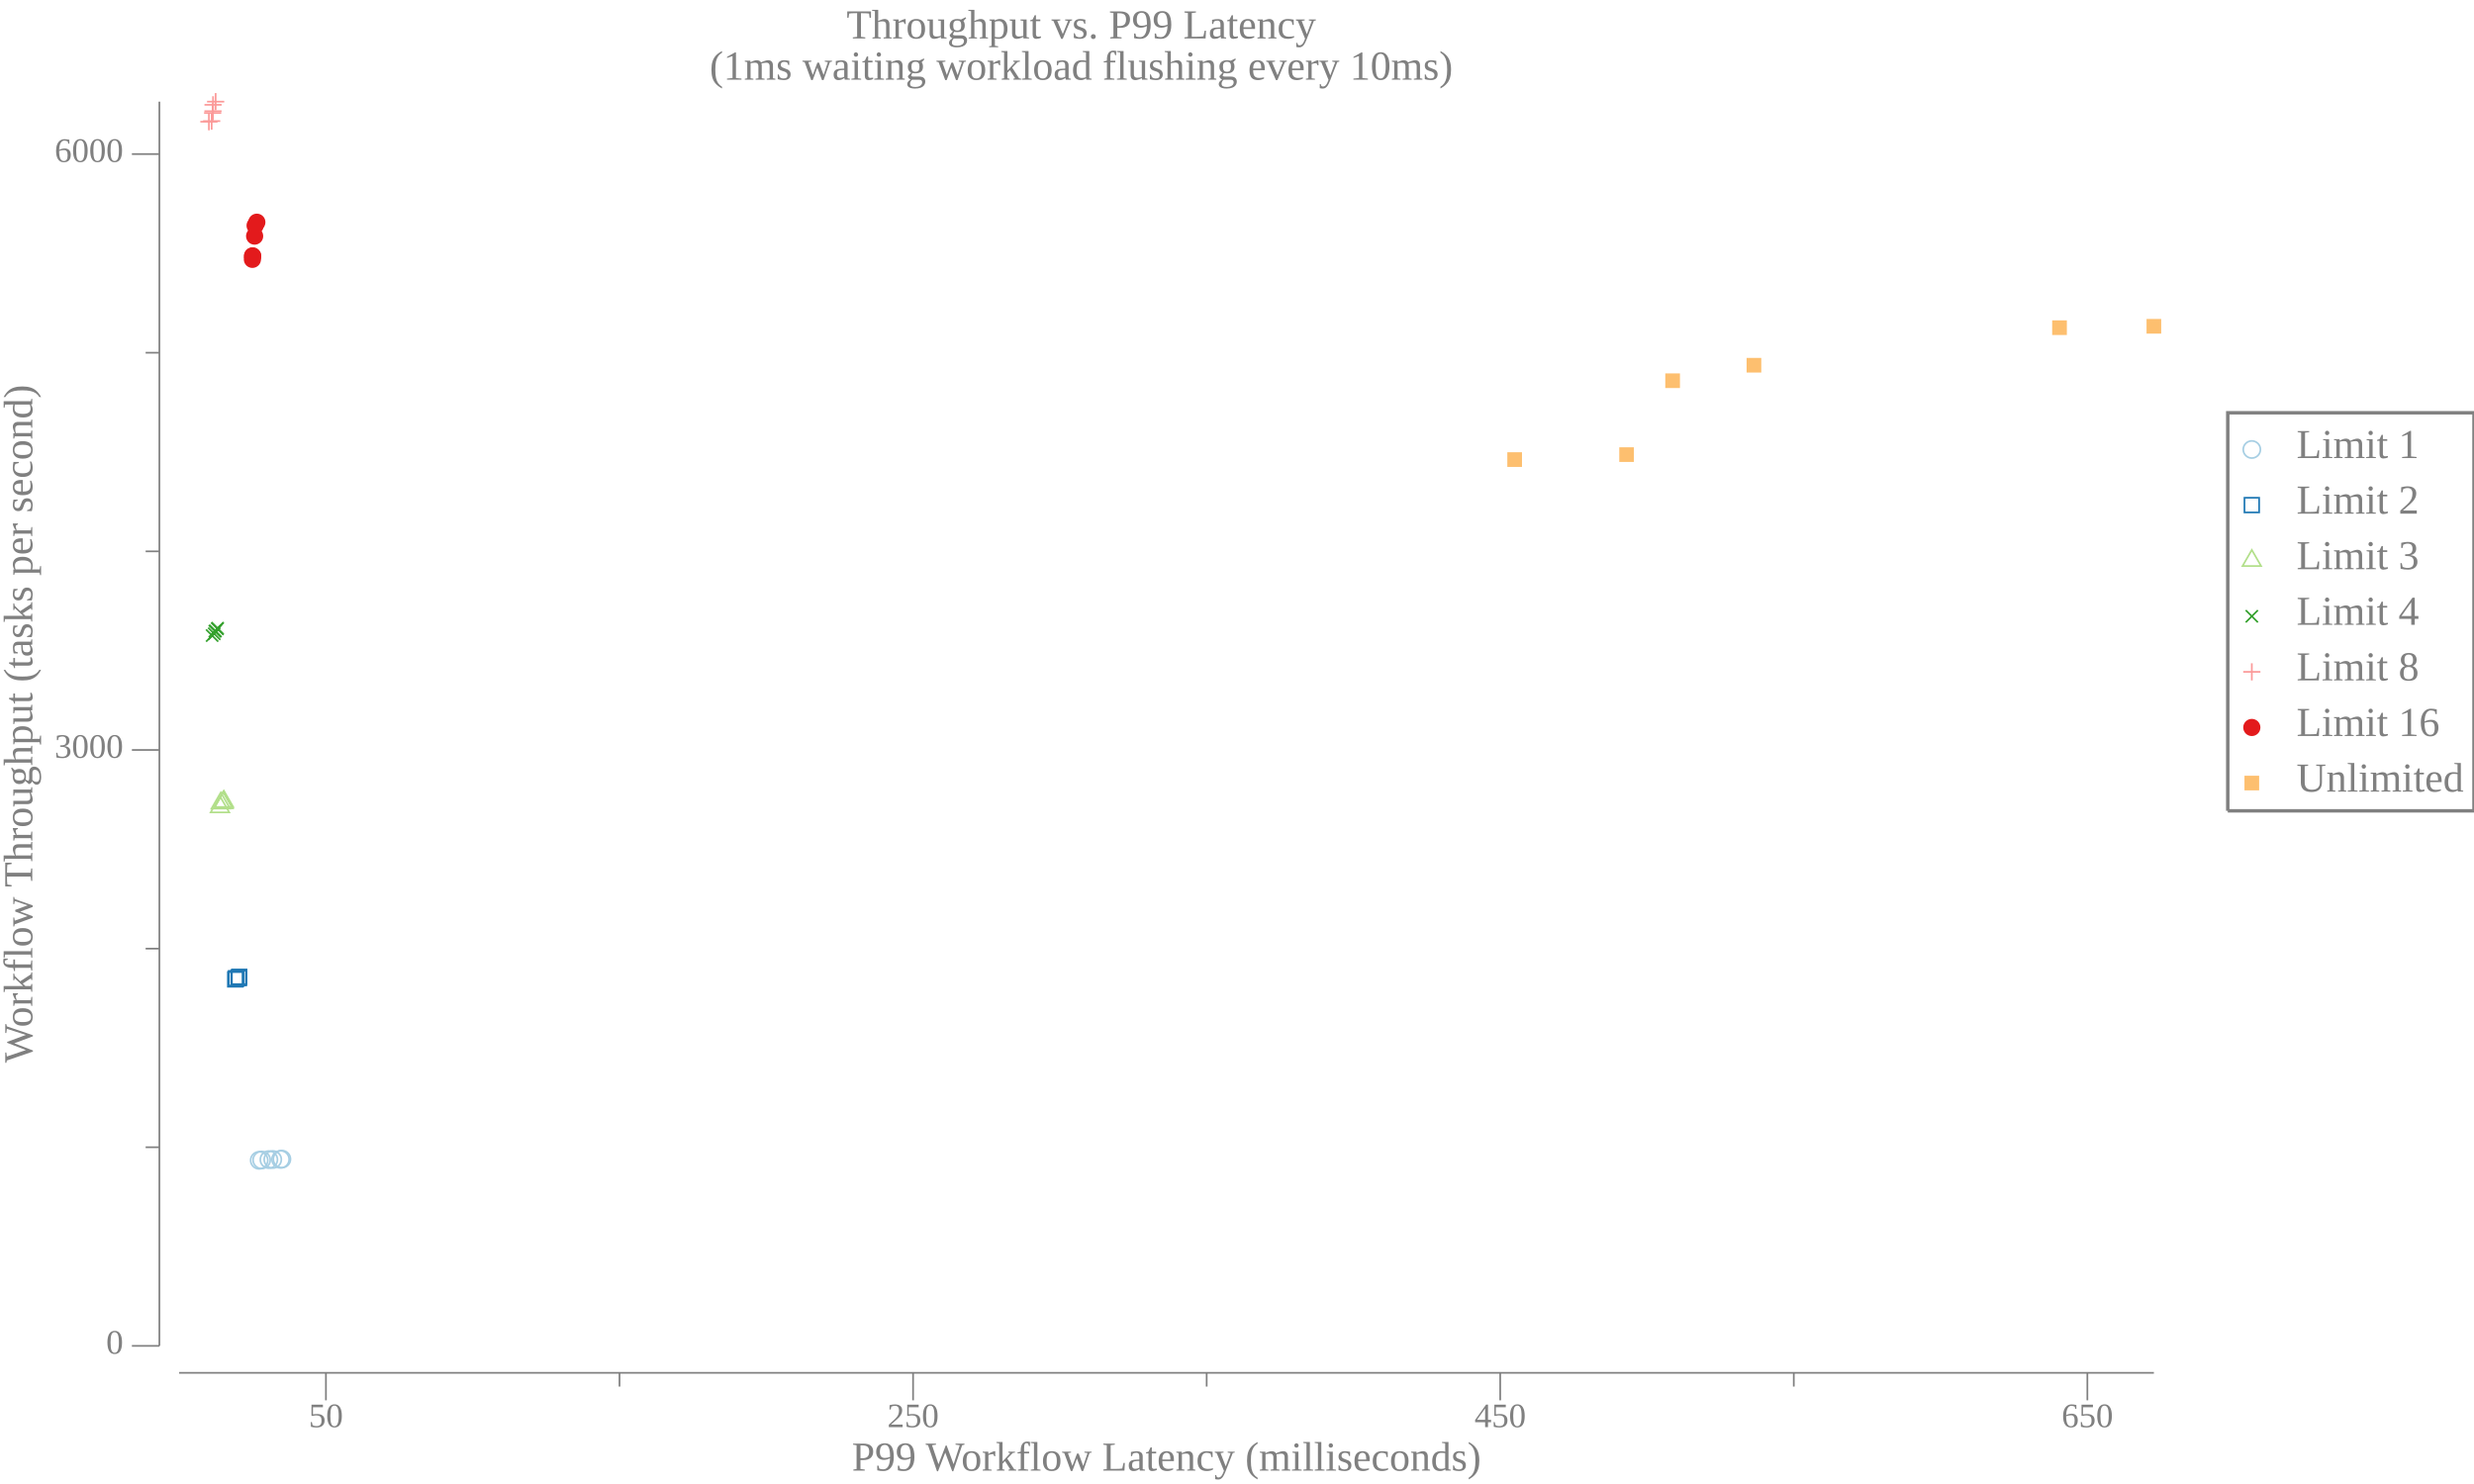
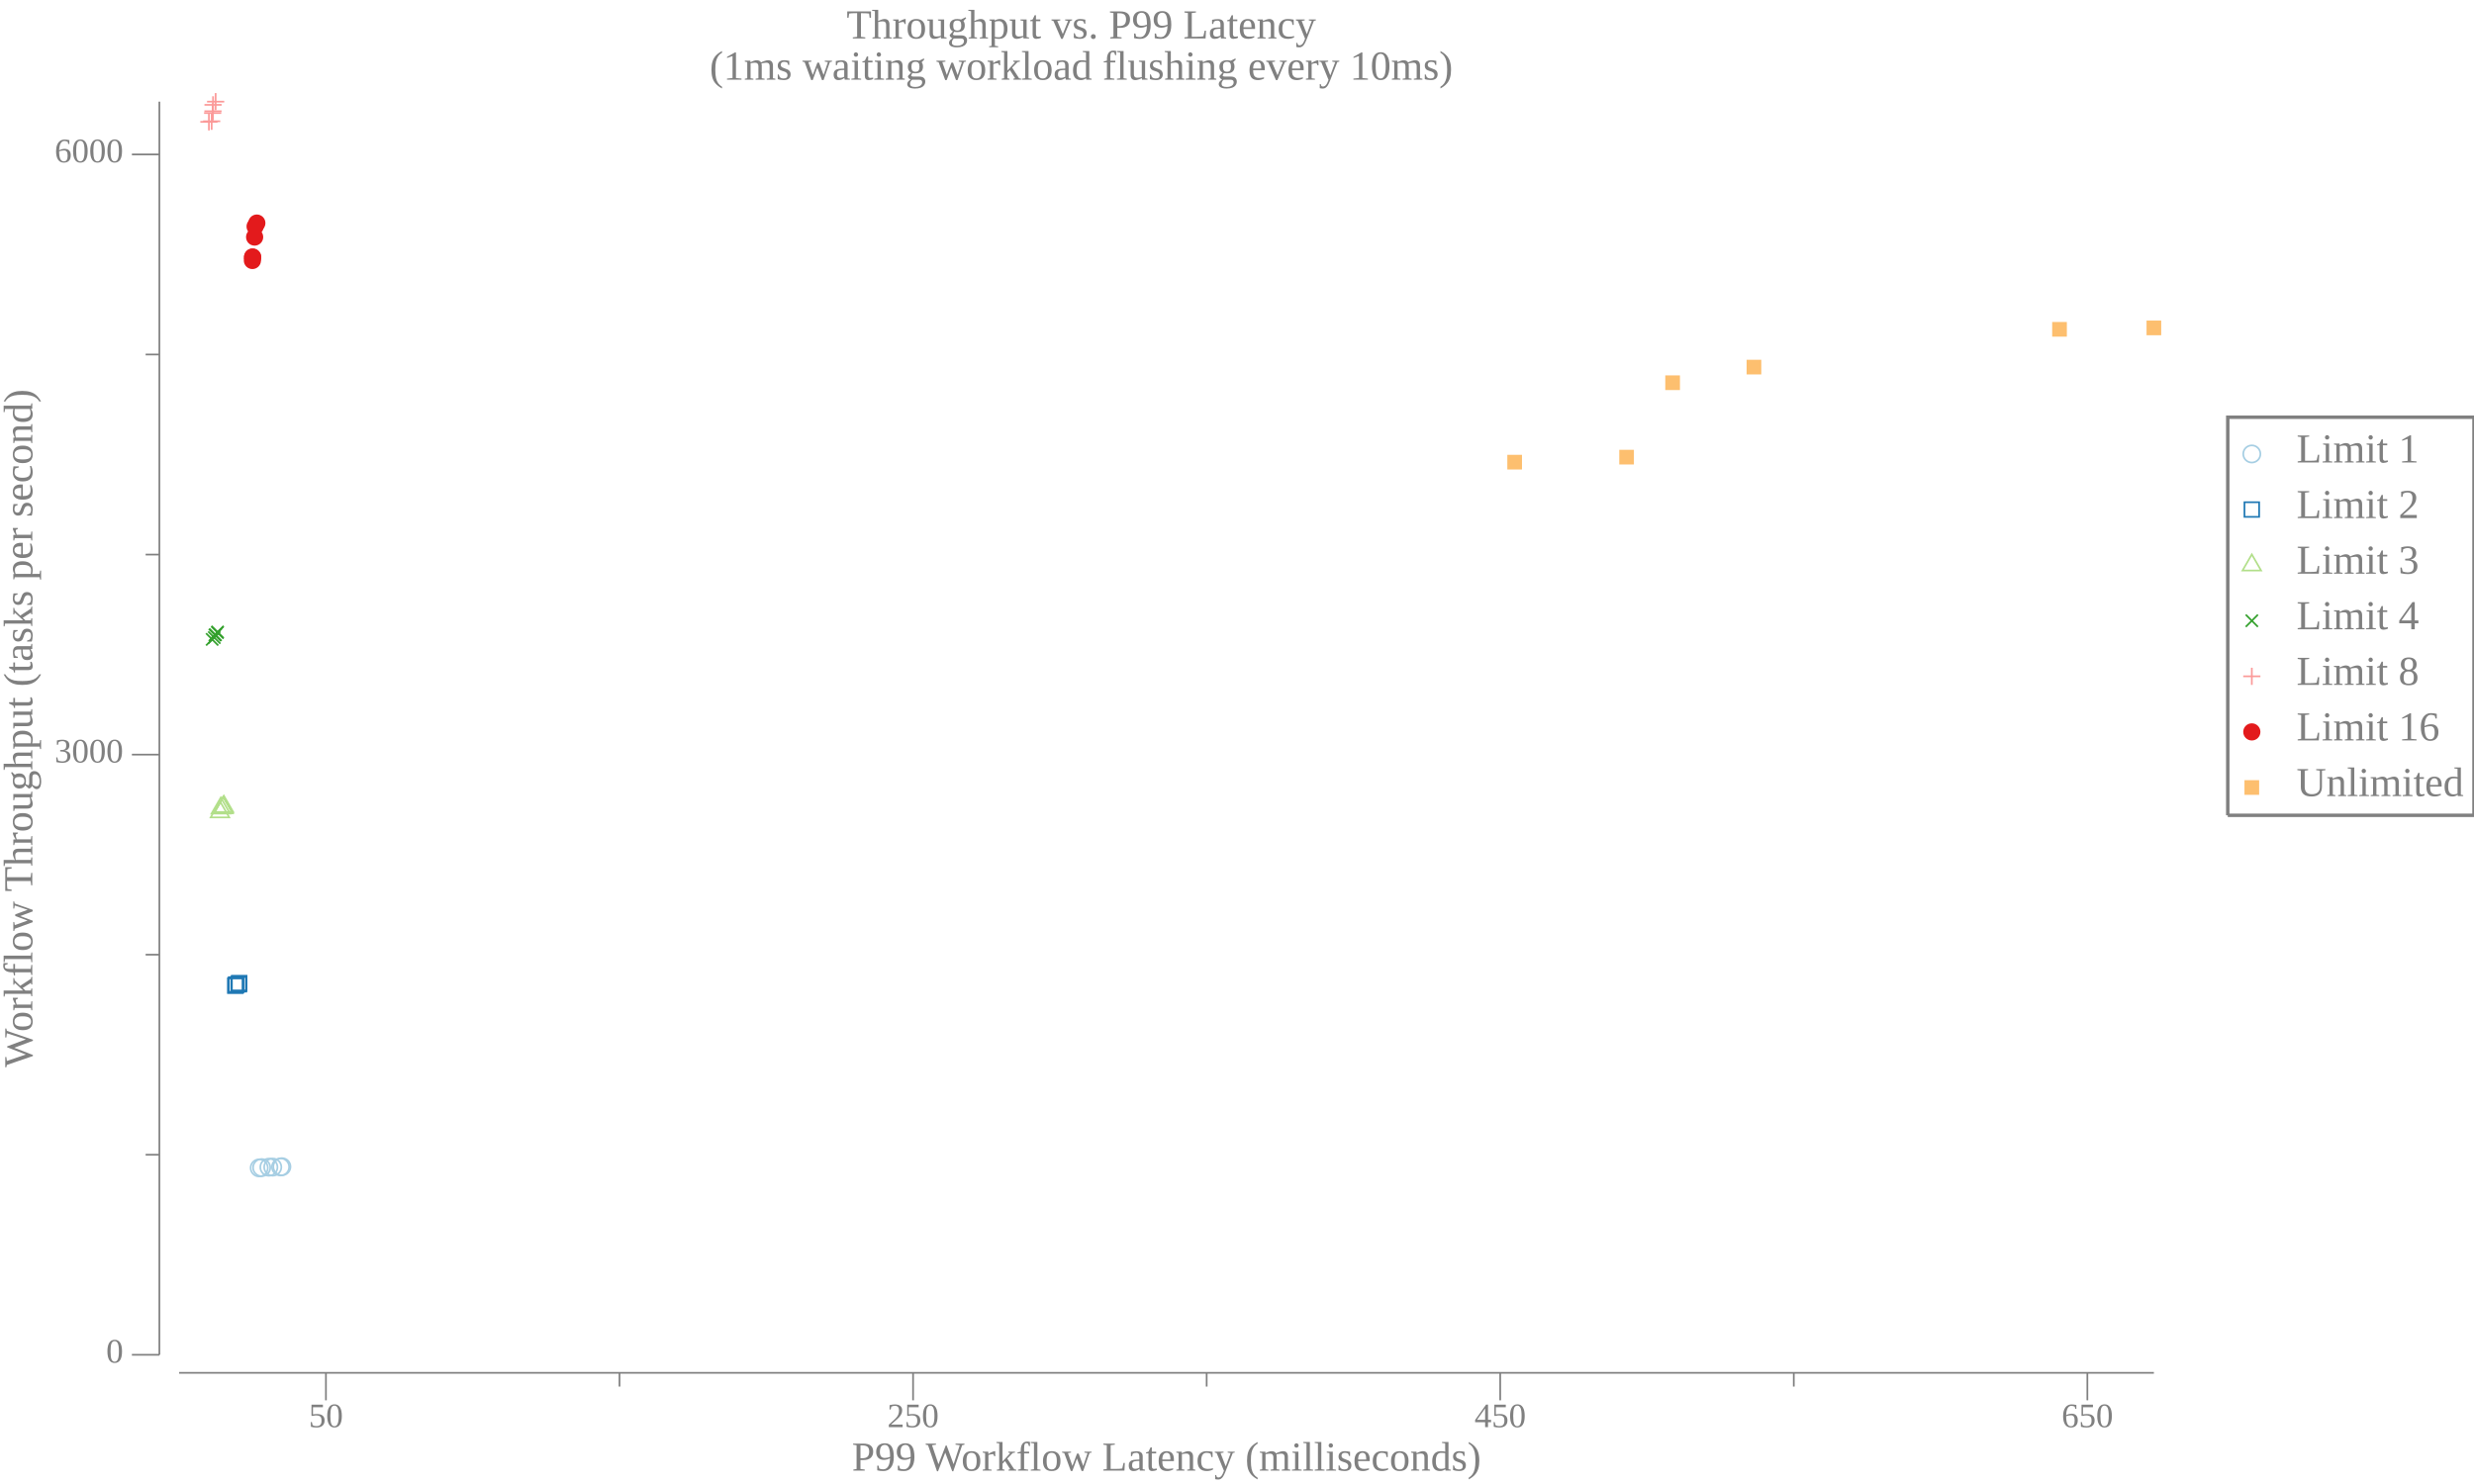
<svg xmlns="http://www.w3.org/2000/svg" width="720pt" height="432pt" viewBox="0 0 720 432">
  <g transform="scale(1, -1) translate(0, -432)">
-     <path d="M657.84,301.15A2.5,2.5 0 1 1 652.84,301.15A2.5,2.5 0 1 1 657.84,301.15Z" style="fill:none;stroke:#A6CEE3;stroke-width:0.5" />
-     <text x="668.34" y="-298.66" transform="scale(1, -1)" style="font-family:Liberation Serif;font-variant:normal;font-weight:normal;font-style:normal;font-size:12px;fill:#808080">Limit 1</text>
-     <path d="M653.2,282.83L657.47,282.83L657.47,287.1L653.2,287.1Z" style="fill:none;stroke:#1F78B4;stroke-width:0.5" />
-     <text x="668.34" y="-282.48" transform="scale(1, -1)" style="font-family:Liberation Serif;font-variant:normal;font-weight:normal;font-style:normal;font-size:12px;fill:#808080">Limit 2</text>
-     <path d="M655.34,271.91L652.63,267.22L658.04,267.22Z" style="fill:none;stroke:#B2DF8A;stroke-width:0.5" />
-     <text x="668.34" y="-266.3" transform="scale(1, -1)" style="font-family:Liberation Serif;font-variant:normal;font-weight:normal;font-style:normal;font-size:12px;fill:#808080">Limit 3</text>
-     <path d="M653.57,250.83L657.11,254.37" style="fill:none;stroke:#33A02C;stroke-width:0.5" />
-     <path d="M653.57,254.37L657.11,250.83" style="fill:none;stroke:#33A02C;stroke-width:0.5" />
-     <text x="668.34" y="-250.11" transform="scale(1, -1)" style="font-family:Liberation Serif;font-variant:normal;font-weight:normal;font-style:normal;font-size:12px;fill:#808080">Limit 4</text>
-     <path d="M655.34,238.92L655.34,233.92" style="fill:none;stroke:#FB9A99;stroke-width:0.5" />
-     <path d="M652.84,236.42L657.84,236.42" style="fill:none;stroke:#FB9A99;stroke-width:0.5" />
-     <text x="668.34" y="-233.93" transform="scale(1, -1)" style="font-family:Liberation Serif;font-variant:normal;font-weight:normal;font-style:normal;font-size:12px;fill:#808080">Limit 8</text>
-     <path d="M657.84,220.23A2.5,2.5 0 1 1 652.84,220.23A2.5,2.5 0 1 1 657.84,220.23Z" style="fill:#E31A1C" />
-     <text x="668.34" y="-217.75" transform="scale(1, -1)" style="font-family:Liberation Serif;font-variant:normal;font-weight:normal;font-style:normal;font-size:12px;fill:#808080">Limit 16</text>
-     <path d="M653.2,201.92L657.47,201.92L657.47,206.18L653.2,206.18Z" style="fill:#FDBF6F" />
-     <text x="668.34" y="-201.56" transform="scale(1, -1)" style="font-family:Liberation Serif;font-variant:normal;font-weight:normal;font-style:normal;font-size:12px;fill:#808080">Unlimited</text>
-     <path d="M648.34,195.96L648.34,311.84L720,311.84L720,195.96L648.34,195.96" style="fill:none;stroke:#808080" />
+     <path d="M657.84,299.85A2.5,2.5 0 1 1 652.84,299.85A2.5,2.5 0 1 1 657.84,299.85Z" style="fill:none;stroke:#A6CEE3;stroke-width:0.5" />
+     <text x="668.34" y="-297.37" transform="scale(1, -1)" style="font-family:Liberation Serif;font-variant:normal;font-weight:normal;font-style:normal;font-size:12px;fill:#808080">Limit 1</text>
+     <path d="M653.2,281.54L657.47,281.54L657.47,285.8L653.2,285.8Z" style="fill:none;stroke:#1F78B4;stroke-width:0.5" />
+     <text x="668.34" y="-281.18" transform="scale(1, -1)" style="font-family:Liberation Serif;font-variant:normal;font-weight:normal;font-style:normal;font-size:12px;fill:#808080">Limit 2</text>
+     <path d="M655.34,270.61L652.63,265.92L658.04,265.92Z" style="fill:none;stroke:#B2DF8A;stroke-width:0.5" />
+     <text x="668.34" y="-265" transform="scale(1, -1)" style="font-family:Liberation Serif;font-variant:normal;font-weight:normal;font-style:normal;font-size:12px;fill:#808080">Limit 3</text>
+     <path d="M653.57,249.53L657.11,253.07" style="fill:none;stroke:#33A02C;stroke-width:0.5" />
+     <path d="M653.57,253.07L657.11,249.53" style="fill:none;stroke:#33A02C;stroke-width:0.5" />
+     <text x="668.34" y="-248.82" transform="scale(1, -1)" style="font-family:Liberation Serif;font-variant:normal;font-weight:normal;font-style:normal;font-size:12px;fill:#808080">Limit 4</text>
+     <path d="M655.34,237.62L655.34,232.62" style="fill:none;stroke:#FB9A99;stroke-width:0.5" />
+     <path d="M652.84,235.12L657.84,235.12" style="fill:none;stroke:#FB9A99;stroke-width:0.5" />
+     <text x="668.34" y="-232.63" transform="scale(1, -1)" style="font-family:Liberation Serif;font-variant:normal;font-weight:normal;font-style:normal;font-size:12px;fill:#808080">Limit 8</text>
+     <path d="M657.84,218.94A2.5,2.5 0 1 1 652.84,218.94A2.5,2.5 0 1 1 657.84,218.94Z" style="fill:#E31A1C" />
+     <text x="668.34" y="-216.45" transform="scale(1, -1)" style="font-family:Liberation Serif;font-variant:normal;font-weight:normal;font-style:normal;font-size:12px;fill:#808080">Limit 16</text>
+     <path d="M653.2,200.62L657.47,200.62L657.47,204.89L653.2,204.89Z" style="fill:#FDBF6F" />
+     <text x="668.34" y="-200.26" transform="scale(1, -1)" style="font-family:Liberation Serif;font-variant:normal;font-weight:normal;font-style:normal;font-size:12px;fill:#808080">Unlimited</text>
+     <path d="M648.34,194.66L648.34,310.54L720,310.54L720,194.66L648.34,194.66" style="fill:none;stroke:#808080" />
    <path d="M0,0L629.34,0L629.34,432L0,432Z" style="fill:#-8000000000000000-8000000000000000-8000000000000000;fill-opacity:0" />
    <text x="246.35" y="-420.81" transform="scale(1, -1)" style="font-family:Liberation Serif;font-variant:normal;font-weight:normal;font-style:normal;font-size:12px;fill:#808080">Throughput vs. P99 Latency</text>
    <text x="206.52" y="-408.81" transform="scale(1, -1)" style="font-family:Liberation Serif;font-variant:normal;font-weight:normal;font-style:normal;font-size:12px;fill:#808080">(1ms waiting workload flushing every 10ms)</text>
    <text x="247.93" y="-3.902" transform="scale(1, -1)" style="font-family:Liberation Serif;font-variant:normal;font-weight:normal;font-style:normal;font-size:12px;fill:#808080">P99 Workflow Latency (milliseconds)</text>
    <text x="89.854" y="-16.541" transform="scale(1, -1)" style="font-family:Liberation Serif;font-variant:normal;font-weight:normal;font-style:normal;font-size:10px;fill:#808080">50</text>
    <text x="258.23" y="-16.541" transform="scale(1, -1)" style="font-family:Liberation Serif;font-variant:normal;font-weight:normal;font-style:normal;font-size:10px;fill:#808080">250</text>
    <text x="429.1" y="-16.541" transform="scale(1, -1)" style="font-family:Liberation Serif;font-variant:normal;font-weight:normal;font-style:normal;font-size:10px;fill:#808080">450</text>
    <text x="599.98" y="-16.541" transform="scale(1, -1)" style="font-family:Liberation Serif;font-variant:normal;font-weight:normal;font-style:normal;font-size:10px;fill:#808080">650</text>
    <path d="M94.854,24.363L94.854,32.363" style="fill:none;stroke:#808080;stroke-width:0.5" />
    <path d="M265.73,24.363L265.73,32.363" style="fill:none;stroke:#808080;stroke-width:0.5" />
    <path d="M436.6,24.363L436.6,32.363" style="fill:none;stroke:#808080;stroke-width:0.5" />
    <path d="M607.48,24.363L607.48,32.363" style="fill:none;stroke:#808080;stroke-width:0.5" />
    <path d="M180.29,28.363L180.29,32.363" style="fill:none;stroke:#808080;stroke-width:0.5" />
    <path d="M351.17,28.363L351.17,32.363" style="fill:none;stroke:#808080;stroke-width:0.5" />
    <path d="M522.04,28.363L522.04,32.363" style="fill:none;stroke:#808080;stroke-width:0.5" />
    <path d="M52.135,32.363L626.84,32.363" style="fill:none;stroke:#808080;stroke-width:0.5" />
    <g transform="rotate(90)">
-       <text x="122.59" y="9.387" transform="scale(1, -1)" style="font-family:Liberation Serif;font-variant:normal;font-weight:normal;font-style:normal;font-size:12px;fill:#808080">Workflow Throughput (tasks per second)</text>
+       <text x="121.29" y="9.387" transform="scale(1, -1)" style="font-family:Liberation Serif;font-variant:normal;font-weight:normal;font-style:normal;font-size:12px;fill:#808080">Workflow Throughput (tasks per second)</text>
    </g>
-     <text x="30.885" y="-37.924" transform="scale(1, -1)" style="font-family:Liberation Serif;font-variant:normal;font-weight:normal;font-style:normal;font-size:10px;fill:#808080">0</text>
-     <text x="15.885" y="-211.39" transform="scale(1, -1)" style="font-family:Liberation Serif;font-variant:normal;font-weight:normal;font-style:normal;font-size:10px;fill:#808080">3000</text>
-     <text x="15.885" y="-384.86" transform="scale(1, -1)" style="font-family:Liberation Serif;font-variant:normal;font-weight:normal;font-style:normal;font-size:10px;fill:#808080">6000</text>
-     <path d="M38.385,40.209L46.385,40.209" style="fill:none;stroke:#808080;stroke-width:0.5" />
-     <path d="M38.385,213.68L46.385,213.68" style="fill:none;stroke:#808080;stroke-width:0.5" />
-     <path d="M38.385,387.15L46.385,387.15" style="fill:none;stroke:#808080;stroke-width:0.5" />
-     <path d="M42.385,98.032L46.385,98.032" style="fill:none;stroke:#808080;stroke-width:0.5" />
-     <path d="M42.385,155.85L46.385,155.85" style="fill:none;stroke:#808080;stroke-width:0.5" />
-     <path d="M42.385,271.5L46.385,271.5" style="fill:none;stroke:#808080;stroke-width:0.5" />
-     <path d="M42.385,329.32L46.385,329.32" style="fill:none;stroke:#808080;stroke-width:0.5" />
-     <path d="M46.385,40.209L46.385,402.41" style="fill:none;stroke:#808080;stroke-width:0.5" />
-     <path d="M77.936,94.227A2.5,2.5 0 1 1 72.936,94.227A2.5,2.5 0 1 1 77.936,94.227Z" style="fill:none;stroke:#A6CEE3;stroke-width:0.5" />
-     <path d="M78.653,94.314A2.5,2.5 0 1 1 73.653,94.314A2.5,2.5 0 1 1 78.653,94.314Z" style="fill:none;stroke:#A6CEE3;stroke-width:0.5" />
-     <path d="M80.748,94.435A2.5,2.5 0 1 1 75.748,94.435A2.5,2.5 0 1 1 80.748,94.435Z" style="fill:none;stroke:#A6CEE3;stroke-width:0.5" />
-     <path d="M81.878,94.459A2.5,2.5 0 1 1 76.878,94.459A2.5,2.5 0 1 1 81.878,94.459Z" style="fill:none;stroke:#A6CEE3;stroke-width:0.5" />
-     <path d="M84.147,94.505A2.5,2.5 0 1 1 79.147,94.505A2.5,2.5 0 1 1 84.147,94.505Z" style="fill:none;stroke:#A6CEE3;stroke-width:0.5" />
-     <path d="M84.54,94.574A2.5,2.5 0 1 1 79.54,94.574A2.5,2.5 0 1 1 84.54,94.574Z" style="fill:none;stroke:#A6CEE3;stroke-width:0.5" />
-     <path d="M66.324,144.76L70.591,144.76L70.591,149.03L66.324,149.03Z" style="fill:none;stroke:#1F78B4;stroke-width:0.5" />
-     <path d="M66.529,144.87L70.796,144.87L70.796,149.14L66.529,149.14Z" style="fill:none;stroke:#1F78B4;stroke-width:0.5" />
-     <path d="M66.584,145.11L70.852,145.11L70.852,149.37L66.584,149.37Z" style="fill:none;stroke:#1F78B4;stroke-width:0.5" />
-     <path d="M67.327,145.16L71.595,145.16L71.595,149.43L67.327,149.43Z" style="fill:none;stroke:#1F78B4;stroke-width:0.5" />
-     <path d="M67.376,145.22L71.644,145.22L71.644,149.49L67.376,149.49Z" style="fill:none;stroke:#1F78B4;stroke-width:0.5" />
-     <path d="M67.484,145.51L71.751,145.51L71.751,149.78L67.484,149.78Z" style="fill:none;stroke:#1F78B4;stroke-width:0.5" />
-     <path d="M64.016,200.21L61.31,195.52L66.723,195.52Z" style="fill:none;stroke:#B2DF8A;stroke-width:0.5" />
-     <path d="M64.256,201.31L61.55,196.62L66.962,196.62Z" style="fill:none;stroke:#B2DF8A;stroke-width:0.5" />
-     <path d="M64.961,201.42L62.255,196.73L67.667,196.73Z" style="fill:none;stroke:#B2DF8A;stroke-width:0.5" />
-     <path d="M64.963,201.54L62.257,196.85L67.669,196.85Z" style="fill:none;stroke:#B2DF8A;stroke-width:0.5" />
-     <path d="M65.034,201.54L62.327,196.85L67.74,196.85Z" style="fill:none;stroke:#B2DF8A;stroke-width:0.5" />
-     <path d="M65.179,201.77L62.473,197.08L67.886,197.08Z" style="fill:none;stroke:#B2DF8A;stroke-width:0.5" />
-     <path d="M59.972,245.22L63.508,248.75" style="fill:none;stroke:#33A02C;stroke-width:0.5" />
-     <path d="M59.972,248.75L63.508,245.22" style="fill:none;stroke:#33A02C;stroke-width:0.5" />
-     <path d="M60.591,245.74L64.127,249.27" style="fill:none;stroke:#33A02C;stroke-width:0.5" />
-     <path d="M60.591,249.27L64.127,245.74" style="fill:none;stroke:#33A02C;stroke-width:0.5" />
-     <path d="M60.766,246.49L64.302,250.02" style="fill:none;stroke:#33A02C;stroke-width:0.5" />
-     <path d="M60.766,250.02L64.302,246.49" style="fill:none;stroke:#33A02C;stroke-width:0.5" />
-     <path d="M60.956,246.55L64.492,250.08" style="fill:none;stroke:#33A02C;stroke-width:0.5" />
-     <path d="M60.956,250.08L64.492,246.55" style="fill:none;stroke:#33A02C;stroke-width:0.5" />
-     <path d="M61.512,247.18L65.048,250.72" style="fill:none;stroke:#33A02C;stroke-width:0.5" />
-     <path d="M61.512,250.72L65.048,247.18" style="fill:none;stroke:#33A02C;stroke-width:0.5" />
-     <path d="M61.549,247.36L65.084,250.89" style="fill:none;stroke:#33A02C;stroke-width:0.5" />
-     <path d="M61.549,250.89L65.084,247.36" style="fill:none;stroke:#33A02C;stroke-width:0.5" />
-     <path d="M60.799,399.07L60.799,394.07" style="fill:none;stroke:#FB9A99;stroke-width:0.5" />
-     <path d="M58.299,396.57L63.299,396.57" style="fill:none;stroke:#FB9A99;stroke-width:0.5" />
-     <path d="M61.601,399.25L61.601,394.25" style="fill:none;stroke:#FB9A99;stroke-width:0.5" />
-     <path d="M59.101,396.75L64.101,396.75" style="fill:none;stroke:#FB9A99;stroke-width:0.5" />
-     <path d="M61.891,401.62L61.891,396.62" style="fill:none;stroke:#FB9A99;stroke-width:0.5" />
-     <path d="M59.391,399.12L64.391,399.12" style="fill:none;stroke:#FB9A99;stroke-width:0.5" />
-     <path d="M61.982,402.14L61.982,397.14" style="fill:none;stroke:#FB9A99;stroke-width:0.5" />
-     <path d="M59.482,399.64L64.482,399.64" style="fill:none;stroke:#FB9A99;stroke-width:0.5" />
-     <path d="M62.003,403.99L62.003,398.99" style="fill:none;stroke:#FB9A99;stroke-width:0.5" />
-     <path d="M59.503,401.49L64.503,401.49" style="fill:none;stroke:#FB9A99;stroke-width:0.5" />
+     <text x="30.885" y="-35.328" transform="scale(1, -1)" style="font-family:Liberation Serif;font-variant:normal;font-weight:normal;font-style:normal;font-size:10px;fill:#808080">0</text>
+     <text x="15.885" y="-210.04" transform="scale(1, -1)" style="font-family:Liberation Serif;font-variant:normal;font-weight:normal;font-style:normal;font-size:10px;fill:#808080">3000</text>
+     <text x="15.885" y="-384.75" transform="scale(1, -1)" style="font-family:Liberation Serif;font-variant:normal;font-weight:normal;font-style:normal;font-size:10px;fill:#808080">6000</text>
+     <path d="M38.385,37.613L46.385,37.613" style="fill:none;stroke:#808080;stroke-width:0.5" />
+     <path d="M38.385,212.33L46.385,212.33" style="fill:none;stroke:#808080;stroke-width:0.5" />
+     <path d="M38.385,387.04L46.385,387.04" style="fill:none;stroke:#808080;stroke-width:0.5" />
+     <path d="M42.385,95.851L46.385,95.851" style="fill:none;stroke:#808080;stroke-width:0.5" />
+     <path d="M42.385,154.09L46.385,154.09" style="fill:none;stroke:#808080;stroke-width:0.5" />
+     <path d="M42.385,270.56L46.385,270.56" style="fill:none;stroke:#808080;stroke-width:0.5" />
+     <path d="M42.385,328.8L46.385,328.8" style="fill:none;stroke:#808080;stroke-width:0.5" />
+     <path d="M46.385,37.613L46.385,402.41" style="fill:none;stroke:#808080;stroke-width:0.5" />
+     <path d="M77.936,92.019A2.5,2.5 0 1 1 72.936,92.019A2.5,2.5 0 1 1 77.936,92.019Z" style="fill:none;stroke:#A6CEE3;stroke-width:0.5" />
+     <path d="M78.653,92.106A2.5,2.5 0 1 1 73.653,92.106A2.5,2.5 0 1 1 78.653,92.106Z" style="fill:none;stroke:#A6CEE3;stroke-width:0.5" />
+     <path d="M80.748,92.228A2.5,2.5 0 1 1 75.748,92.228A2.5,2.5 0 1 1 80.748,92.228Z" style="fill:none;stroke:#A6CEE3;stroke-width:0.5" />
+     <path d="M81.878,92.252A2.5,2.5 0 1 1 76.878,92.252A2.5,2.5 0 1 1 81.878,92.252Z" style="fill:none;stroke:#A6CEE3;stroke-width:0.5" />
+     <path d="M84.147,92.298A2.5,2.5 0 1 1 79.147,92.298A2.5,2.5 0 1 1 84.147,92.298Z" style="fill:none;stroke:#A6CEE3;stroke-width:0.5" />
+     <path d="M84.54,92.368A2.5,2.5 0 1 1 79.54,92.368A2.5,2.5 0 1 1 84.54,92.368Z" style="fill:none;stroke:#A6CEE3;stroke-width:0.5" />
+     <path d="M66.324,142.93L70.591,142.93L70.591,147.2L66.324,147.2Z" style="fill:none;stroke:#1F78B4;stroke-width:0.5" />
+     <path d="M66.529,143.04L70.796,143.04L70.796,147.31L66.529,147.31Z" style="fill:none;stroke:#1F78B4;stroke-width:0.5" />
+     <path d="M66.584,143.28L70.852,143.28L70.852,147.54L66.584,147.54Z" style="fill:none;stroke:#1F78B4;stroke-width:0.5" />
+     <path d="M67.327,143.33L71.595,143.33L71.595,147.6L67.327,147.6Z" style="fill:none;stroke:#1F78B4;stroke-width:0.5" />
+     <path d="M67.376,143.39L71.644,143.39L71.644,147.66L67.376,147.66Z" style="fill:none;stroke:#1F78B4;stroke-width:0.5" />
+     <path d="M67.484,143.68L71.751,143.68L71.751,147.95L67.484,147.95Z" style="fill:none;stroke:#1F78B4;stroke-width:0.5" />
+     <path d="M64.016,198.74L61.31,194.05L66.723,194.05Z" style="fill:none;stroke:#B2DF8A;stroke-width:0.5" />
+     <path d="M64.256,199.84L61.55,195.16L66.962,195.16Z" style="fill:none;stroke:#B2DF8A;stroke-width:0.5" />
+     <path d="M64.961,199.96L62.255,195.27L67.667,195.27Z" style="fill:none;stroke:#B2DF8A;stroke-width:0.5" />
+     <path d="M64.963,200.08L62.257,195.39L67.669,195.39Z" style="fill:none;stroke:#B2DF8A;stroke-width:0.5" />
+     <path d="M65.034,200.08L62.327,195.39L67.74,195.39Z" style="fill:none;stroke:#B2DF8A;stroke-width:0.5" />
+     <path d="M65.179,200.31L62.473,195.62L67.886,195.62Z" style="fill:none;stroke:#B2DF8A;stroke-width:0.5" />
+     <path d="M59.972,244.1L63.508,247.64" style="fill:none;stroke:#33A02C;stroke-width:0.5" />
+     <path d="M59.972,247.64L63.508,244.1" style="fill:none;stroke:#33A02C;stroke-width:0.5" />
+     <path d="M60.591,244.63L64.127,248.16" style="fill:none;stroke:#33A02C;stroke-width:0.5" />
+     <path d="M60.591,248.16L64.127,244.63" style="fill:none;stroke:#33A02C;stroke-width:0.5" />
+     <path d="M60.766,245.38L64.302,248.92" style="fill:none;stroke:#33A02C;stroke-width:0.5" />
+     <path d="M60.766,248.92L64.302,245.38" style="fill:none;stroke:#33A02C;stroke-width:0.5" />
+     <path d="M60.956,245.44L64.492,248.98" style="fill:none;stroke:#33A02C;stroke-width:0.5" />
+     <path d="M60.956,248.98L64.492,245.44" style="fill:none;stroke:#33A02C;stroke-width:0.5" />
+     <path d="M61.512,246.08L65.048,249.62" style="fill:none;stroke:#33A02C;stroke-width:0.5" />
+     <path d="M61.512,249.62L65.048,246.08" style="fill:none;stroke:#33A02C;stroke-width:0.5" />
+     <path d="M61.549,246.26L65.084,249.79" style="fill:none;stroke:#33A02C;stroke-width:0.5" />
+     <path d="M61.549,249.79L65.084,246.26" style="fill:none;stroke:#33A02C;stroke-width:0.5" />
+     <path d="M60.799,399.03L60.799,394.03" style="fill:none;stroke:#FB9A99;stroke-width:0.5" />
+     <path d="M58.299,396.53L63.299,396.53" style="fill:none;stroke:#FB9A99;stroke-width:0.5" />
+     <path d="M61.601,399.2L61.601,394.2" style="fill:none;stroke:#FB9A99;stroke-width:0.5" />
+     <path d="M59.101,396.7L64.101,396.7" style="fill:none;stroke:#FB9A99;stroke-width:0.5" />
+     <path d="M61.891,401.59L61.891,396.59" style="fill:none;stroke:#FB9A99;stroke-width:0.5" />
+     <path d="M59.391,399.09L64.391,399.09" style="fill:none;stroke:#FB9A99;stroke-width:0.5" />
+     <path d="M61.982,402.12L61.982,397.12" style="fill:none;stroke:#FB9A99;stroke-width:0.5" />
+     <path d="M59.482,399.62L64.482,399.62" style="fill:none;stroke:#FB9A99;stroke-width:0.5" />
+     <path d="M62.003,403.98L62.003,398.98" style="fill:none;stroke:#FB9A99;stroke-width:0.5" />
+     <path d="M59.503,401.48L64.503,401.48" style="fill:none;stroke:#FB9A99;stroke-width:0.5" />
    <path d="M62.758,404.91L62.758,399.91" style="fill:none;stroke:#FB9A99;stroke-width:0.5" />
    <path d="M60.258,402.41L65.258,402.41" style="fill:none;stroke:#FB9A99;stroke-width:0.5" />
-     <path d="M75.955,356.5A2.5,2.5 0 1 1 70.955,356.5A2.5,2.5 0 1 1 75.955,356.5Z" style="fill:#E31A1C" />
-     <path d="M76.009,357.48A2.5,2.5 0 1 1 71.009,357.48A2.5,2.5 0 1 1 76.009,357.48Z" style="fill:#E31A1C" />
-     <path d="M76.015,357.48A2.5,2.5 0 1 1 71.015,357.48A2.5,2.5 0 1 1 76.015,357.48Z" style="fill:#E31A1C" />
-     <path d="M76.602,363.27A2.5,2.5 0 1 1 71.602,363.27A2.5,2.5 0 1 1 76.602,363.27Z" style="fill:#E31A1C" />
-     <path d="M76.744,366.33A2.5,2.5 0 1 1 71.744,366.33A2.5,2.5 0 1 1 76.744,366.33Z" style="fill:#E31A1C" />
-     <path d="M77.246,367.31A2.5,2.5 0 1 1 72.246,367.31A2.5,2.5 0 1 1 77.246,367.31Z" style="fill:#E31A1C" />
-     <path d="M438.67,296.08L442.94,296.08L442.94,300.35L438.67,300.35Z" style="fill:#FDBF6F" />
-     <path d="M471.25,297.53L475.51,297.53L475.51,301.79L471.25,301.79Z" style="fill:#FDBF6F" />
-     <path d="M484.64,319.04L488.91,319.04L488.91,323.3L484.64,323.3Z" style="fill:#FDBF6F" />
-     <path d="M508.31,323.55L512.58,323.55L512.58,327.81L508.31,327.81Z" style="fill:#FDBF6F" />
-     <path d="M597.24,334.48L601.51,334.48L601.51,338.74L597.24,338.74Z" style="fill:#FDBF6F" />
-     <path d="M624.7,334.88L628.97,334.88L628.97,339.15L624.7,339.15Z" style="fill:#FDBF6F" />
+     <path d="M75.955,356.17A2.5,2.5 0 1 1 70.955,356.17A2.5,2.5 0 1 1 75.955,356.17Z" style="fill:#E31A1C" />
+     <path d="M76.009,357.16A2.5,2.5 0 1 1 71.009,357.16A2.5,2.5 0 1 1 76.009,357.16Z" style="fill:#E31A1C" />
+     <path d="M76.015,357.16A2.5,2.5 0 1 1 71.015,357.16A2.5,2.5 0 1 1 76.015,357.16Z" style="fill:#E31A1C" />
+     <path d="M76.602,362.99A2.5,2.5 0 1 1 71.602,362.99A2.5,2.5 0 1 1 76.602,362.99Z" style="fill:#E31A1C" />
+     <path d="M76.744,366.07A2.5,2.5 0 1 1 71.744,366.07A2.5,2.5 0 1 1 76.744,366.07Z" style="fill:#E31A1C" />
+     <path d="M77.246,367.06A2.5,2.5 0 1 1 72.246,367.06A2.5,2.5 0 1 1 77.246,367.06Z" style="fill:#E31A1C" />
+     <path d="M438.67,295.33L442.94,295.33L442.94,299.6L438.67,299.6Z" style="fill:#FDBF6F" />
+     <path d="M471.25,296.79L475.51,296.79L475.51,301.06L471.25,301.06Z" style="fill:#FDBF6F" />
+     <path d="M484.64,318.45L488.91,318.45L488.91,322.72L484.64,322.72Z" style="fill:#FDBF6F" />
+     <path d="M508.31,323L512.58,323L512.58,327.27L508.31,327.27Z" style="fill:#FDBF6F" />
+     <path d="M597.24,334L601.51,334L601.51,338.27L597.24,338.27Z" style="fill:#FDBF6F" />
+     <path d="M624.7,334.41L628.97,334.41L628.97,338.68L624.7,338.68Z" style="fill:#FDBF6F" />
  </g>
</svg>
